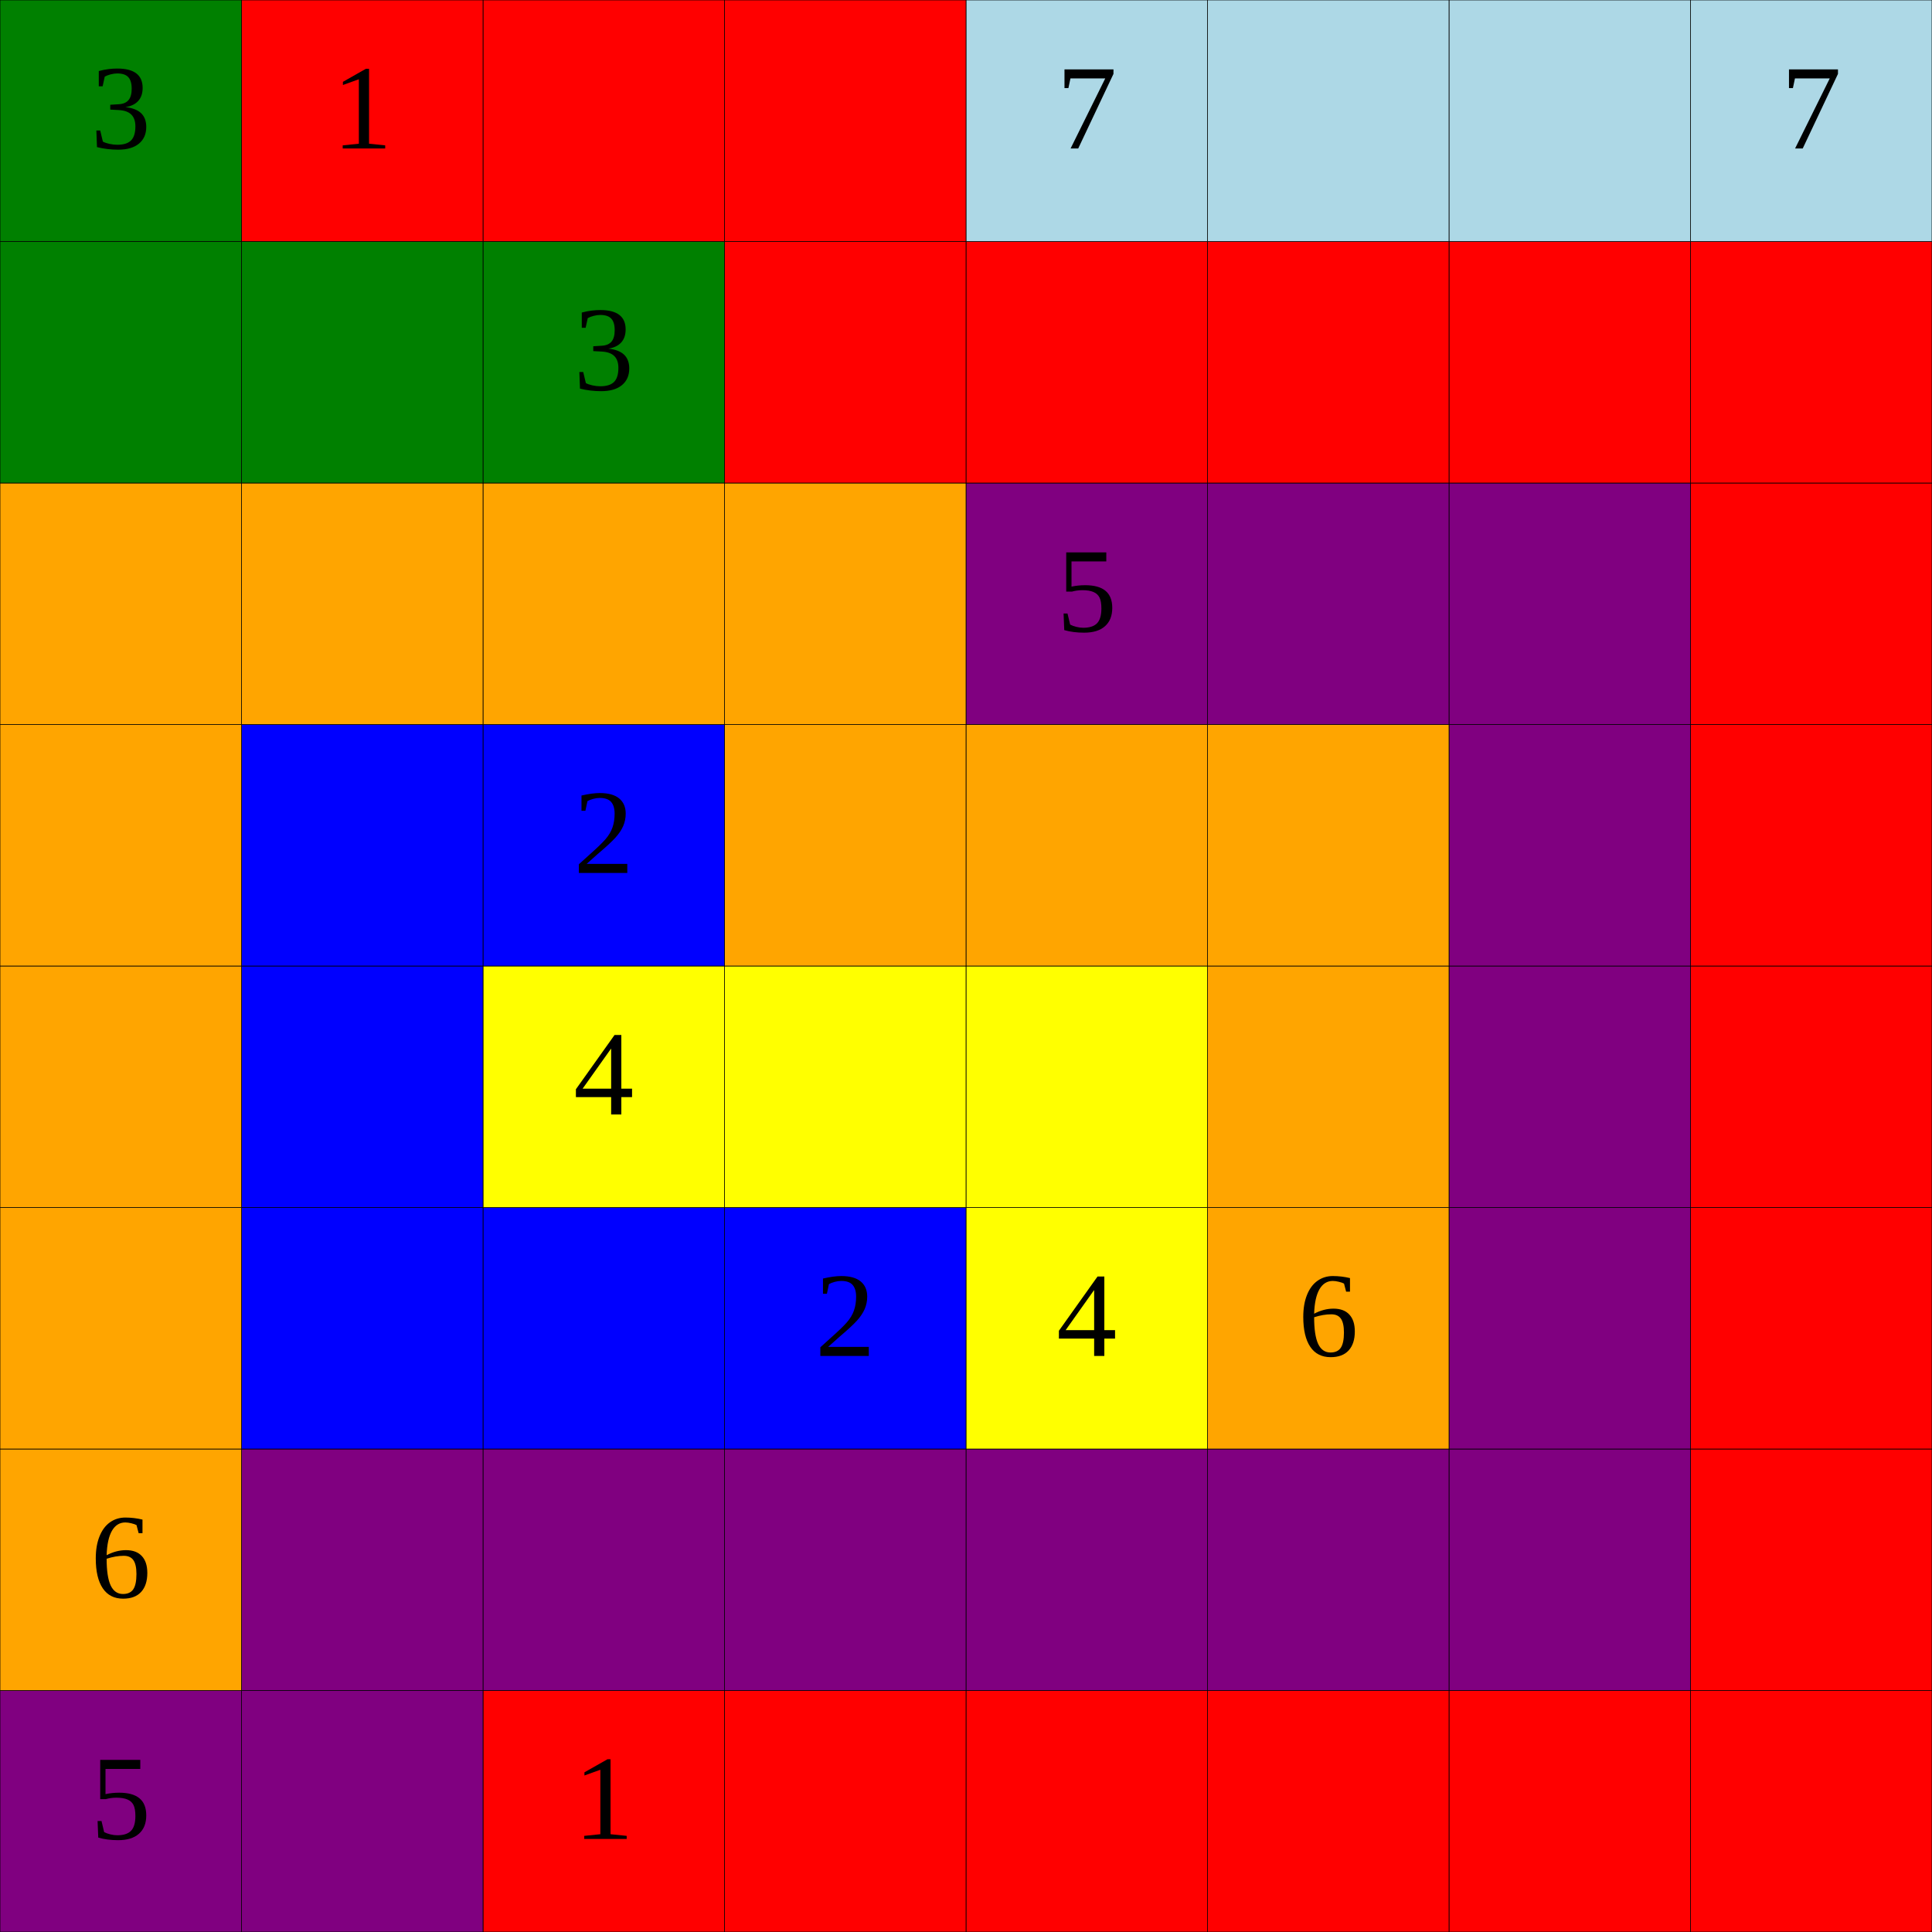
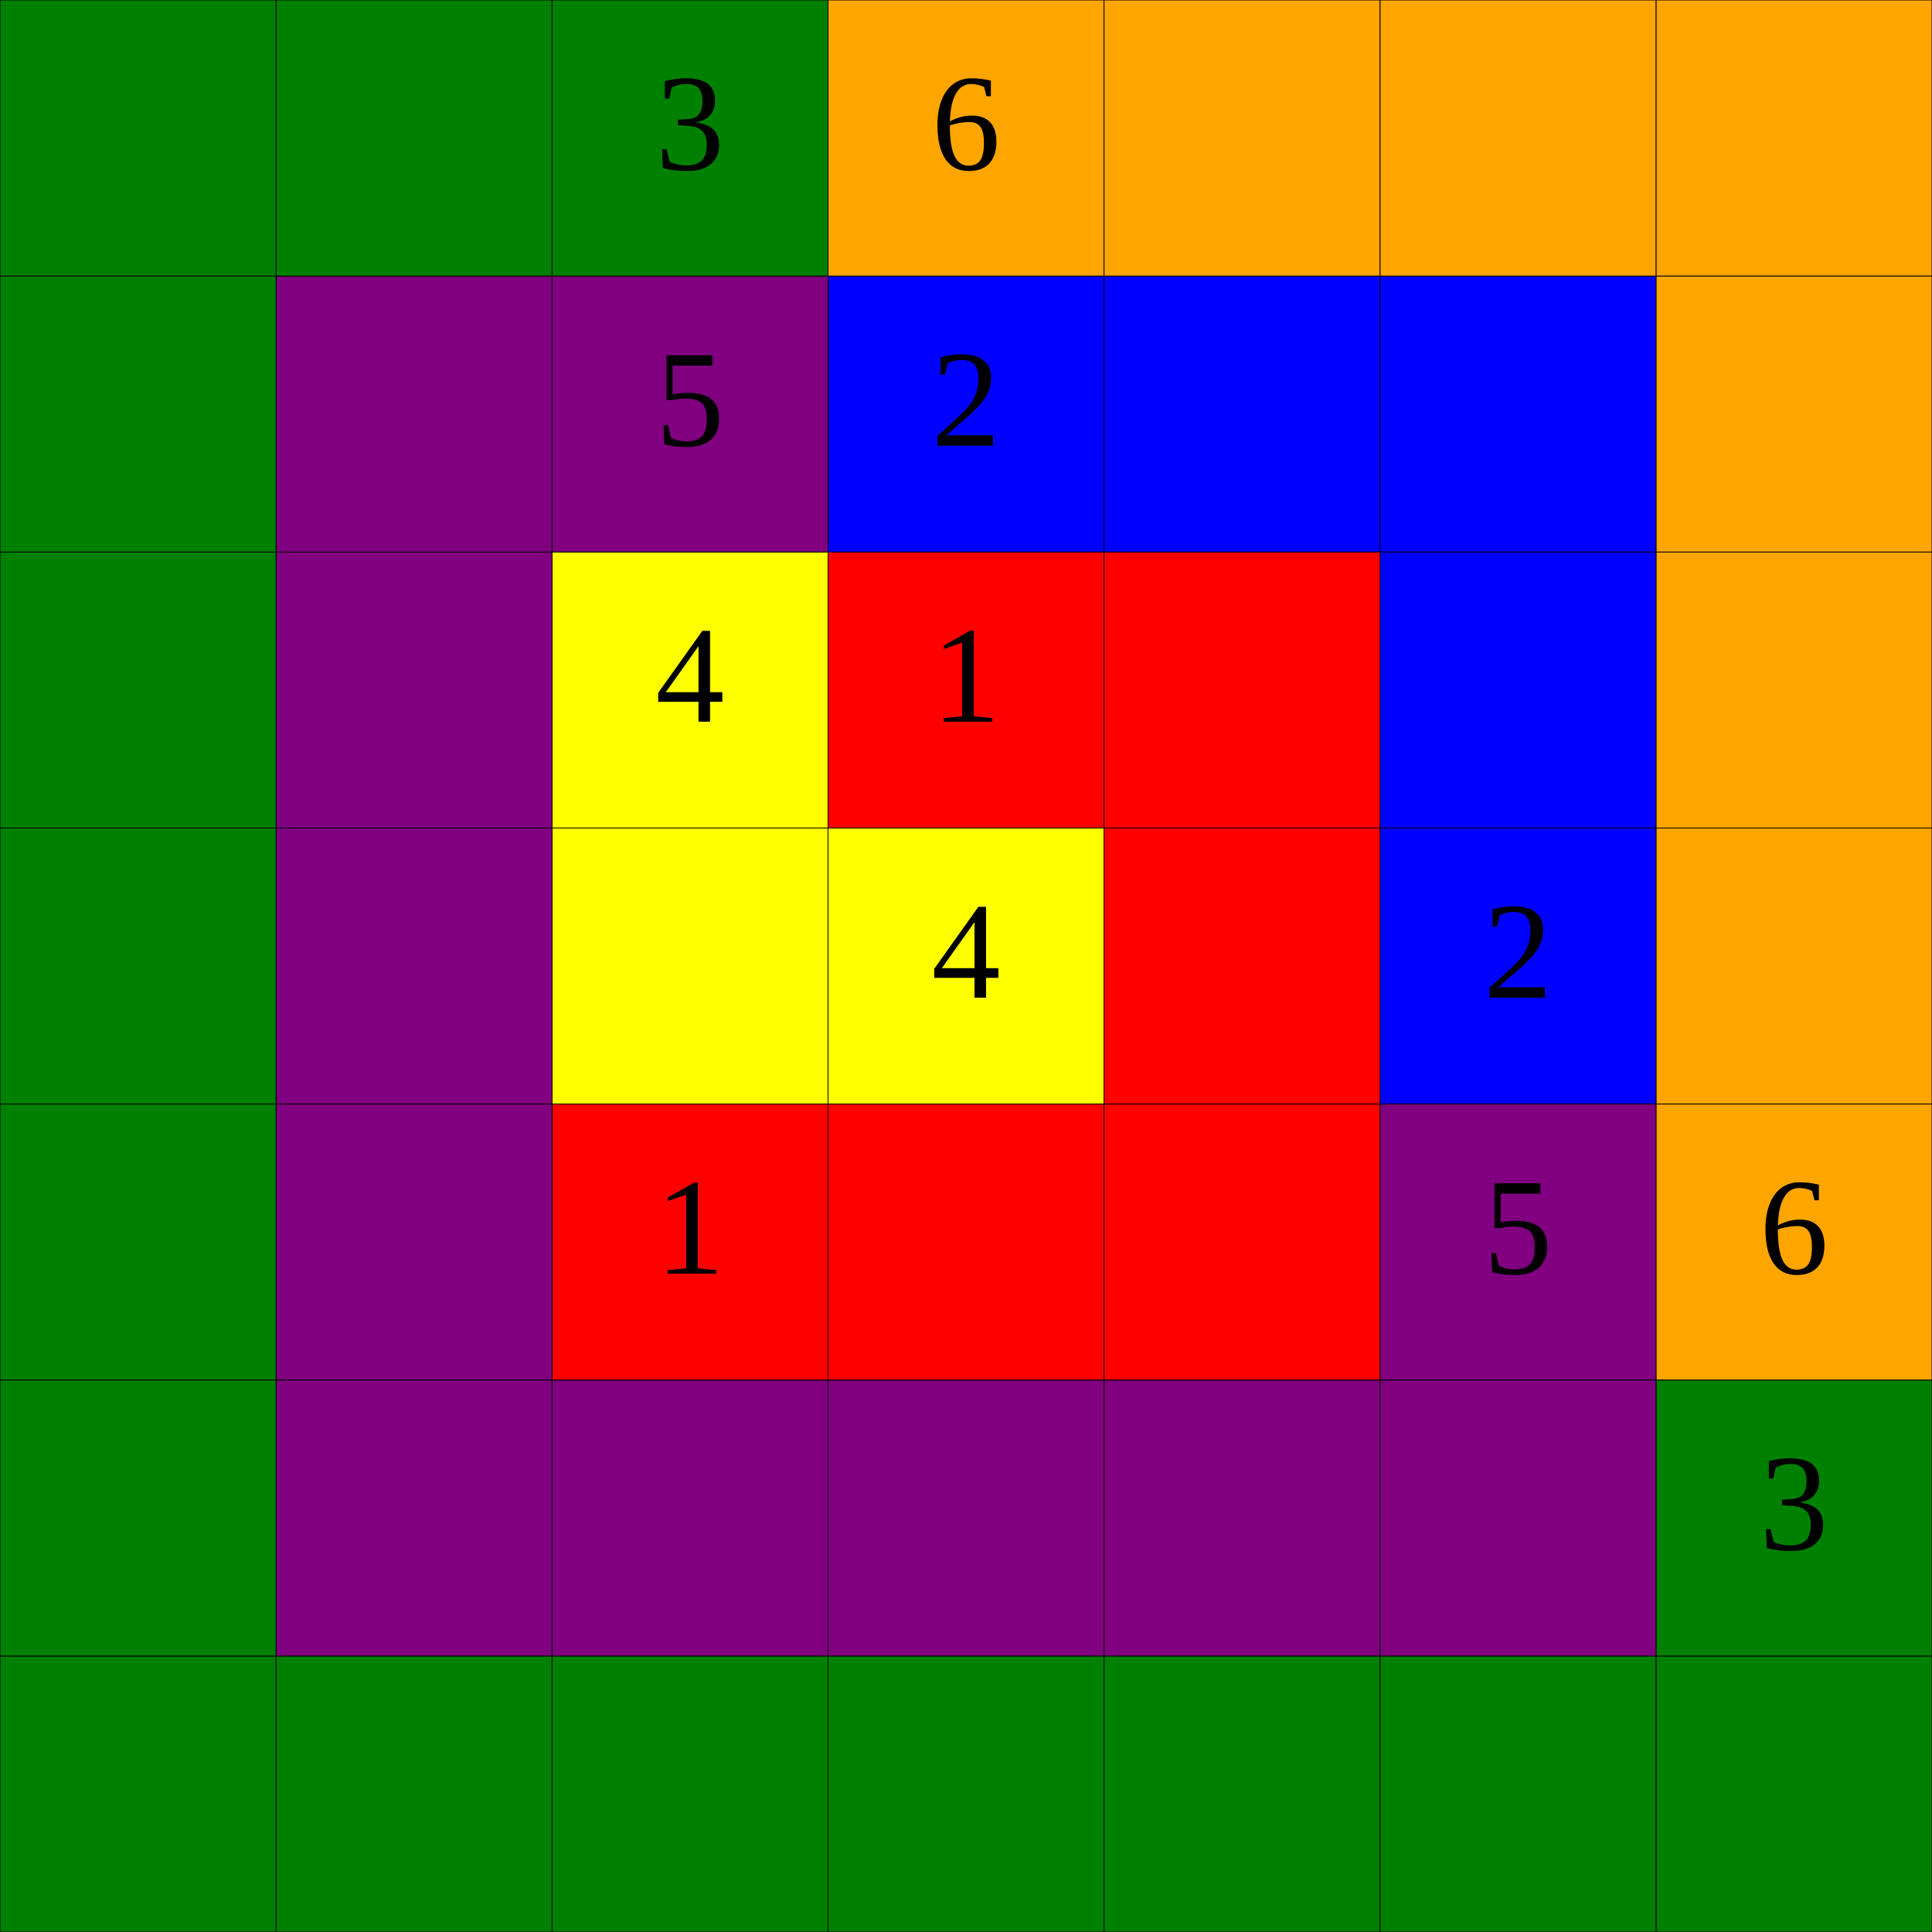
- <svg xmlns="http://www.w3.org/2000/svg" height="400" version="1.1" font-size="1" viewBox="0.0 0.0 400.0 400.0" width="400" stroke-opacity="1" stroke="rgb(0,0,0)">
+ <svg xmlns="http://www.w3.org/2000/svg" height="400" version="1.1" font-size="1" viewBox="0.0 0.0 400 400" width="400" stroke-opacity="1" stroke="rgb(0,0,0)">
  <defs />
-   <g stroke-width="0.125" fill-opacity="1.0" fill="rgb(255,0,0)" stroke-linecap="butt" stroke-linejoin="miter" stroke-opacity="1.0" stroke-miterlimit="10.0" stroke="rgb(0,0,0)">
-     <path d="M 400,400 l -0,-50 h -50 l -0,50 Z" />
+   <g stroke-width="0.163" fill-opacity="1.0" fill="rgb(0,128,0)" stroke-linecap="butt" stroke-linejoin="miter" stroke-opacity="1.0" stroke-miterlimit="10.0" stroke="rgb(0,0,0)">
+     <path d="M 400,400 l -0,-57.143 h -57.143 l -0,57.143 Z" />
  </g>
-   <g stroke-width="0.125" fill-opacity="1.0" fill="rgb(255,0,0)" stroke-linecap="butt" stroke-linejoin="miter" stroke-opacity="1.0" stroke-miterlimit="10.0" stroke="rgb(0,0,0)">
-     <path d="M 350,400 l -0,-50 h -50 l -0,50 Z" />
+   <g stroke-width="0.163" fill-opacity="1.0" fill="rgb(0,128,0)" stroke-linecap="butt" stroke-linejoin="miter" stroke-opacity="1.0" stroke-miterlimit="10.0" stroke="rgb(0,0,0)">
+     <path d="M 342.857,400 l -0,-57.143 h -57.143 l -0,57.143 Z" />
  </g>
-   <g stroke-width="0.125" fill-opacity="1.0" fill="rgb(255,0,0)" stroke-linecap="butt" stroke-linejoin="miter" stroke-opacity="1.0" stroke-miterlimit="10.0" stroke="rgb(0,0,0)">
-     <path d="M 300,400 l -0,-50 h -50 l -0,50 Z" />
+   <g stroke-width="0.163" fill-opacity="1.0" fill="rgb(0,128,0)" stroke-linecap="butt" stroke-linejoin="miter" stroke-opacity="1.0" stroke-miterlimit="10.0" stroke="rgb(0,0,0)">
+     <path d="M 285.714,400 l -0,-57.143 h -57.143 l -0,57.143 Z" />
  </g>
-   <g stroke-width="0.125" fill-opacity="1.0" fill="rgb(255,0,0)" stroke-linecap="butt" stroke-linejoin="miter" stroke-opacity="1.0" stroke-miterlimit="10.0" stroke="rgb(0,0,0)">
-     <path d="M 250,400 l -0,-50 h -50 l -0,50 Z" />
+   <g stroke-width="0.163" fill-opacity="1.0" fill="rgb(0,128,0)" stroke-linecap="butt" stroke-linejoin="miter" stroke-opacity="1.0" stroke-miterlimit="10.0" stroke="rgb(0,0,0)">
+     <path d="M 228.571,400 l -0,-57.143 h -57.143 l -0,57.143 Z" />
  </g>
-   <g stroke-width="0.125" fill-opacity="1.0" fill="rgb(255,0,0)" stroke-linecap="butt" stroke-linejoin="miter" stroke-opacity="1.0" stroke-miterlimit="10.0" stroke="rgb(0,0,0)">
-     <path d="M 200,400 l -0,-50 h -50 l -0,50 Z" />
+   <g stroke-width="0.163" fill-opacity="1.0" fill="rgb(0,128,0)" stroke-linecap="butt" stroke-linejoin="miter" stroke-opacity="1.0" stroke-miterlimit="10.0" stroke="rgb(0,0,0)">
+     <path d="M 171.429,400 l -0,-57.143 h -57.143 l -0,57.143 Z" />
  </g>
-   <g stroke-width="0.125" fill-opacity="1.0" fill="rgb(255,0,0)" stroke-linecap="butt" stroke-linejoin="miter" stroke-opacity="1.0" stroke-miterlimit="10.0" stroke="rgb(0,0,0)">
-     <path d="M 150,400 l -0,-50 h -50 l -0,50 Z" />
+   <g stroke-width="0.163" fill-opacity="1.0" fill="rgb(0,128,0)" stroke-linecap="butt" stroke-linejoin="miter" stroke-opacity="1.0" stroke-miterlimit="10.0" stroke="rgb(0,0,0)">
+     <path d="M 114.286,400 l -0,-57.143 h -57.143 l -0,57.143 Z" />
  </g>
-   <g stroke-width="1.6" fill-opacity="1.0" fill="rgb(0,0,0)" font-size="25.0px" stroke-linecap="butt" stroke-linejoin="miter" stroke-opacity="1.0" stroke-miterlimit="10.0" stroke="rgb(0,0,0)">
-     <text dominant-baseline="middle" transform="matrix(1,0,0,1,125,375)" text-anchor="middle" stroke="none">1</text>
+   <g stroke-width="0.163" fill-opacity="1.0" fill="rgb(0,128,0)" stroke-linecap="butt" stroke-linejoin="miter" stroke-opacity="1.0" stroke-miterlimit="10.0" stroke="rgb(0,0,0)">
+     <path d="M 57.143,400 l -0,-57.143 h -57.143 l -0,57.143 Z" />
  </g>
-   <g stroke-width="0.125" fill-opacity="1.0" fill="rgb(128,0,128)" stroke-linecap="butt" stroke-linejoin="miter" stroke-opacity="1.0" stroke-miterlimit="10.0" stroke="rgb(0,0,0)">
-     <path d="M 100,400 l -0,-50 h -50 l -0,50 Z" />
+   <g stroke-width="0.163" fill-opacity="1.0" fill="rgb(0,128,0)" stroke-linecap="butt" stroke-linejoin="miter" stroke-opacity="1.0" stroke-miterlimit="10.0" stroke="rgb(0,0,0)">
+     <path d="M 400,342.857 l -0,-57.143 h -57.143 l -0,57.143 Z" />
  </g>
-   <g stroke-width="0.125" fill-opacity="1.0" fill="rgb(128,0,128)" stroke-linecap="butt" stroke-linejoin="miter" stroke-opacity="1.0" stroke-miterlimit="10.0" stroke="rgb(0,0,0)">
-     <path d="M 50,400 l -0,-50 h -50 l -0,50 Z" />
+   <g stroke-width="1.6" fill-opacity="1.0" fill="rgb(0,0,0)" font-size="28.571px" stroke-linecap="butt" stroke-linejoin="miter" stroke-opacity="1.0" stroke-miterlimit="10.0" stroke="rgb(0,0,0)">
+     <text dominant-baseline="middle" transform="matrix(1,0,0,1,371.4286,314.2857)" text-anchor="middle" stroke="none">3</text>
  </g>
-   <g stroke-width="1.6" fill-opacity="1.0" fill="rgb(0,0,0)" font-size="25.0px" stroke-linecap="butt" stroke-linejoin="miter" stroke-opacity="1.0" stroke-miterlimit="10.0" stroke="rgb(0,0,0)">
-     <text dominant-baseline="middle" transform="matrix(1,0,0,1,25,375)" text-anchor="middle" stroke="none">5</text>
+   <g stroke-width="0.163" fill-opacity="1.0" fill="rgb(128,0,128)" stroke-linecap="butt" stroke-linejoin="miter" stroke-opacity="1.0" stroke-miterlimit="10.0" stroke="rgb(0,0,0)">
+     <path d="M 342.857,342.857 l -0,-57.143 h -57.143 l -0,57.143 Z" />
  </g>
-   <g stroke-width="0.125" fill-opacity="1.0" fill="rgb(255,0,0)" stroke-linecap="butt" stroke-linejoin="miter" stroke-opacity="1.0" stroke-miterlimit="10.0" stroke="rgb(0,0,0)">
-     <path d="M 400,350 l -0,-50 h -50 l -0,50 Z" />
+   <g stroke-width="0.163" fill-opacity="1.0" fill="rgb(128,0,128)" stroke-linecap="butt" stroke-linejoin="miter" stroke-opacity="1.0" stroke-miterlimit="10.0" stroke="rgb(0,0,0)">
+     <path d="M 285.714,342.857 l -0,-57.143 h -57.143 l -0,57.143 Z" />
  </g>
-   <g stroke-width="0.125" fill-opacity="1.0" fill="rgb(128,0,128)" stroke-linecap="butt" stroke-linejoin="miter" stroke-opacity="1.0" stroke-miterlimit="10.0" stroke="rgb(0,0,0)">
-     <path d="M 350,350 l -0,-50 h -50 l -0,50 Z" />
+   <g stroke-width="0.163" fill-opacity="1.0" fill="rgb(128,0,128)" stroke-linecap="butt" stroke-linejoin="miter" stroke-opacity="1.0" stroke-miterlimit="10.0" stroke="rgb(0,0,0)">
+     <path d="M 228.571,342.857 l -0,-57.143 h -57.143 l -0,57.143 Z" />
  </g>
-   <g stroke-width="0.125" fill-opacity="1.0" fill="rgb(128,0,128)" stroke-linecap="butt" stroke-linejoin="miter" stroke-opacity="1.0" stroke-miterlimit="10.0" stroke="rgb(0,0,0)">
-     <path d="M 300,350 l -0,-50 h -50 l -0,50 Z" />
+   <g stroke-width="0.163" fill-opacity="1.0" fill="rgb(128,0,128)" stroke-linecap="butt" stroke-linejoin="miter" stroke-opacity="1.0" stroke-miterlimit="10.0" stroke="rgb(0,0,0)">
+     <path d="M 171.429,342.857 l -0,-57.143 h -57.143 l -0,57.143 Z" />
  </g>
-   <g stroke-width="0.125" fill-opacity="1.0" fill="rgb(128,0,128)" stroke-linecap="butt" stroke-linejoin="miter" stroke-opacity="1.0" stroke-miterlimit="10.0" stroke="rgb(0,0,0)">
-     <path d="M 250,350 l -0,-50 h -50 l -0,50 Z" />
+   <g stroke-width="0.163" fill-opacity="1.0" fill="rgb(128,0,128)" stroke-linecap="butt" stroke-linejoin="miter" stroke-opacity="1.0" stroke-miterlimit="10.0" stroke="rgb(0,0,0)">
+     <path d="M 114.286,342.857 l -0,-57.143 h -57.143 l -0,57.143 Z" />
  </g>
-   <g stroke-width="0.125" fill-opacity="1.0" fill="rgb(128,0,128)" stroke-linecap="butt" stroke-linejoin="miter" stroke-opacity="1.0" stroke-miterlimit="10.0" stroke="rgb(0,0,0)">
-     <path d="M 200,350 l -0,-50 h -50 l -0,50 Z" />
+   <g stroke-width="0.163" fill-opacity="1.0" fill="rgb(0,128,0)" stroke-linecap="butt" stroke-linejoin="miter" stroke-opacity="1.0" stroke-miterlimit="10.0" stroke="rgb(0,0,0)">
+     <path d="M 57.143,342.857 l -0,-57.143 h -57.143 l -0,57.143 Z" />
  </g>
-   <g stroke-width="0.125" fill-opacity="1.0" fill="rgb(128,0,128)" stroke-linecap="butt" stroke-linejoin="miter" stroke-opacity="1.0" stroke-miterlimit="10.0" stroke="rgb(0,0,0)">
-     <path d="M 150,350 l -0,-50 h -50 l -0,50 Z" />
+   <g stroke-width="0.163" fill-opacity="1.0" fill="rgb(255,165,0)" stroke-linecap="butt" stroke-linejoin="miter" stroke-opacity="1.0" stroke-miterlimit="10.0" stroke="rgb(0,0,0)">
+     <path d="M 400,285.714 l -0,-57.143 h -57.143 l -0,57.143 Z" />
  </g>
-   <g stroke-width="0.125" fill-opacity="1.0" fill="rgb(128,0,128)" stroke-linecap="butt" stroke-linejoin="miter" stroke-opacity="1.0" stroke-miterlimit="10.0" stroke="rgb(0,0,0)">
-     <path d="M 100,350 l -0,-50 h -50 l -0,50 Z" />
+   <g stroke-width="1.6" fill-opacity="1.0" fill="rgb(0,0,0)" font-size="28.571px" stroke-linecap="butt" stroke-linejoin="miter" stroke-opacity="1.0" stroke-miterlimit="10.0" stroke="rgb(0,0,0)">
+     <text dominant-baseline="middle" transform="matrix(1,0,0,1,371.4286,257.1429)" text-anchor="middle" stroke="none">6</text>
  </g>
-   <g stroke-width="0.125" fill-opacity="1.0" fill="rgb(255,165,0)" stroke-linecap="butt" stroke-linejoin="miter" stroke-opacity="1.0" stroke-miterlimit="10.0" stroke="rgb(0,0,0)">
-     <path d="M 50,350 l -0,-50 h -50 l -0,50 Z" />
+   <g stroke-width="0.163" fill-opacity="1.0" fill="rgb(128,0,128)" stroke-linecap="butt" stroke-linejoin="miter" stroke-opacity="1.0" stroke-miterlimit="10.0" stroke="rgb(0,0,0)">
+     <path d="M 342.857,285.714 l -0,-57.143 h -57.143 l -0,57.143 Z" />
  </g>
-   <g stroke-width="1.6" fill-opacity="1.0" fill="rgb(0,0,0)" font-size="25.0px" stroke-linecap="butt" stroke-linejoin="miter" stroke-opacity="1.0" stroke-miterlimit="10.0" stroke="rgb(0,0,0)">
-     <text dominant-baseline="middle" transform="matrix(1,0,0,1,25,325)" text-anchor="middle" stroke="none">6</text>
+   <g stroke-width="1.6" fill-opacity="1.0" fill="rgb(0,0,0)" font-size="28.571px" stroke-linecap="butt" stroke-linejoin="miter" stroke-opacity="1.0" stroke-miterlimit="10.0" stroke="rgb(0,0,0)">
+     <text dominant-baseline="middle" transform="matrix(1,0,0,1,314.2857,257.1429)" text-anchor="middle" stroke="none">5</text>
  </g>
-   <g stroke-width="0.125" fill-opacity="1.0" fill="rgb(255,0,0)" stroke-linecap="butt" stroke-linejoin="miter" stroke-opacity="1.0" stroke-miterlimit="10.0" stroke="rgb(0,0,0)">
-     <path d="M 400,300 l -0,-50 h -50 l -0,50 Z" />
+   <g stroke-width="0.163" fill-opacity="1.0" fill="rgb(255,0,0)" stroke-linecap="butt" stroke-linejoin="miter" stroke-opacity="1.0" stroke-miterlimit="10.0" stroke="rgb(0,0,0)">
+     <path d="M 285.714,285.714 l -0,-57.143 h -57.143 l -0,57.143 Z" />
  </g>
-   <g stroke-width="0.125" fill-opacity="1.0" fill="rgb(128,0,128)" stroke-linecap="butt" stroke-linejoin="miter" stroke-opacity="1.0" stroke-miterlimit="10.0" stroke="rgb(0,0,0)">
-     <path d="M 350,300 l -0,-50 h -50 l -0,50 Z" />
+   <g stroke-width="0.163" fill-opacity="1.0" fill="rgb(255,0,0)" stroke-linecap="butt" stroke-linejoin="miter" stroke-opacity="1.0" stroke-miterlimit="10.0" stroke="rgb(0,0,0)">
+     <path d="M 228.571,285.714 l -0,-57.143 h -57.143 l -0,57.143 Z" />
  </g>
-   <g stroke-width="0.125" fill-opacity="1.0" fill="rgb(255,165,0)" stroke-linecap="butt" stroke-linejoin="miter" stroke-opacity="1.0" stroke-miterlimit="10.0" stroke="rgb(0,0,0)">
-     <path d="M 300,300 l -0,-50 h -50 l -0,50 Z" />
+   <g stroke-width="0.163" fill-opacity="1.0" fill="rgb(255,0,0)" stroke-linecap="butt" stroke-linejoin="miter" stroke-opacity="1.0" stroke-miterlimit="10.0" stroke="rgb(0,0,0)">
+     <path d="M 171.429,285.714 l -0,-57.143 h -57.143 l -0,57.143 Z" />
  </g>
-   <g stroke-width="1.6" fill-opacity="1.0" fill="rgb(0,0,0)" font-size="25.0px" stroke-linecap="butt" stroke-linejoin="miter" stroke-opacity="1.0" stroke-miterlimit="10.0" stroke="rgb(0,0,0)">
-     <text dominant-baseline="middle" transform="matrix(1,0,0,1,275,275)" text-anchor="middle" stroke="none">6</text>
+   <g stroke-width="1.6" fill-opacity="1.0" fill="rgb(0,0,0)" font-size="28.571px" stroke-linecap="butt" stroke-linejoin="miter" stroke-opacity="1.0" stroke-miterlimit="10.0" stroke="rgb(0,0,0)">
+     <text dominant-baseline="middle" transform="matrix(1,0,0,1,142.8571,257.1429)" text-anchor="middle" stroke="none">1</text>
  </g>
-   <g stroke-width="0.125" fill-opacity="1.0" fill="rgb(255,255,0)" stroke-linecap="butt" stroke-linejoin="miter" stroke-opacity="1.0" stroke-miterlimit="10.0" stroke="rgb(0,0,0)">
-     <path d="M 250,300 l -0,-50 h -50 l -0,50 Z" />
+   <g stroke-width="0.163" fill-opacity="1.0" fill="rgb(128,0,128)" stroke-linecap="butt" stroke-linejoin="miter" stroke-opacity="1.0" stroke-miterlimit="10.0" stroke="rgb(0,0,0)">
+     <path d="M 114.286,285.714 l -0,-57.143 h -57.143 l -0,57.143 Z" />
  </g>
-   <g stroke-width="1.6" fill-opacity="1.0" fill="rgb(0,0,0)" font-size="25.0px" stroke-linecap="butt" stroke-linejoin="miter" stroke-opacity="1.0" stroke-miterlimit="10.0" stroke="rgb(0,0,0)">
-     <text dominant-baseline="middle" transform="matrix(1,0,0,1,225,275)" text-anchor="middle" stroke="none">4</text>
+   <g stroke-width="0.163" fill-opacity="1.0" fill="rgb(0,128,0)" stroke-linecap="butt" stroke-linejoin="miter" stroke-opacity="1.0" stroke-miterlimit="10.0" stroke="rgb(0,0,0)">
+     <path d="M 57.143,285.714 l -0,-57.143 h -57.143 l -0,57.143 Z" />
  </g>
-   <g stroke-width="0.125" fill-opacity="1.0" fill="rgb(0,0,255)" stroke-linecap="butt" stroke-linejoin="miter" stroke-opacity="1.0" stroke-miterlimit="10.0" stroke="rgb(0,0,0)">
-     <path d="M 200,300 l -0,-50 h -50 l -0,50 Z" />
+   <g stroke-width="0.163" fill-opacity="1.0" fill="rgb(255,165,0)" stroke-linecap="butt" stroke-linejoin="miter" stroke-opacity="1.0" stroke-miterlimit="10.0" stroke="rgb(0,0,0)">
+     <path d="M 400,228.571 l -0,-57.143 h -57.143 l -0,57.143 Z" />
  </g>
-   <g stroke-width="1.6" fill-opacity="1.0" fill="rgb(0,0,0)" font-size="25.0px" stroke-linecap="butt" stroke-linejoin="miter" stroke-opacity="1.0" stroke-miterlimit="10.0" stroke="rgb(0,0,0)">
-     <text dominant-baseline="middle" transform="matrix(1,0,0,1,175,275)" text-anchor="middle" stroke="none">2</text>
+   <g stroke-width="0.163" fill-opacity="1.0" fill="rgb(0,0,255)" stroke-linecap="butt" stroke-linejoin="miter" stroke-opacity="1.0" stroke-miterlimit="10.0" stroke="rgb(0,0,0)">
+     <path d="M 342.857,228.571 l -0,-57.143 h -57.143 l -0,57.143 Z" />
  </g>
-   <g stroke-width="0.125" fill-opacity="1.0" fill="rgb(0,0,255)" stroke-linecap="butt" stroke-linejoin="miter" stroke-opacity="1.0" stroke-miterlimit="10.0" stroke="rgb(0,0,0)">
-     <path d="M 150,300 l -0,-50 h -50 l -0,50 Z" />
+   <g stroke-width="1.6" fill-opacity="1.0" fill="rgb(0,0,0)" font-size="28.571px" stroke-linecap="butt" stroke-linejoin="miter" stroke-opacity="1.0" stroke-miterlimit="10.0" stroke="rgb(0,0,0)">
+     <text dominant-baseline="middle" transform="matrix(1,0,0,1,314.2857,200)" text-anchor="middle" stroke="none">2</text>
  </g>
-   <g stroke-width="0.125" fill-opacity="1.0" fill="rgb(0,0,255)" stroke-linecap="butt" stroke-linejoin="miter" stroke-opacity="1.0" stroke-miterlimit="10.0" stroke="rgb(0,0,0)">
-     <path d="M 100,300 l -0,-50 h -50 l -0,50 Z" />
+   <g stroke-width="0.163" fill-opacity="1.0" fill="rgb(255,0,0)" stroke-linecap="butt" stroke-linejoin="miter" stroke-opacity="1.0" stroke-miterlimit="10.0" stroke="rgb(0,0,0)">
+     <path d="M 285.714,228.571 l -0,-57.143 h -57.143 l -0,57.143 Z" />
  </g>
-   <g stroke-width="0.125" fill-opacity="1.0" fill="rgb(255,165,0)" stroke-linecap="butt" stroke-linejoin="miter" stroke-opacity="1.0" stroke-miterlimit="10.0" stroke="rgb(0,0,0)">
-     <path d="M 50,300 l -0,-50 h -50 l -0,50 Z" />
+   <g stroke-width="0.163" fill-opacity="1.0" fill="rgb(255,255,0)" stroke-linecap="butt" stroke-linejoin="miter" stroke-opacity="1.0" stroke-miterlimit="10.0" stroke="rgb(0,0,0)">
+     <path d="M 228.571,228.571 l -0,-57.143 h -57.143 l -0,57.143 Z" />
  </g>
-   <g stroke-width="0.125" fill-opacity="1.0" fill="rgb(255,0,0)" stroke-linecap="butt" stroke-linejoin="miter" stroke-opacity="1.0" stroke-miterlimit="10.0" stroke="rgb(0,0,0)">
-     <path d="M 400,250 l -0,-50 h -50 l -0,50 Z" />
+   <g stroke-width="1.6" fill-opacity="1.0" fill="rgb(0,0,0)" font-size="28.571px" stroke-linecap="butt" stroke-linejoin="miter" stroke-opacity="1.0" stroke-miterlimit="10.0" stroke="rgb(0,0,0)">
+     <text dominant-baseline="middle" transform="matrix(1,0,0,1,200,200)" text-anchor="middle" stroke="none">4</text>
  </g>
-   <g stroke-width="0.125" fill-opacity="1.0" fill="rgb(128,0,128)" stroke-linecap="butt" stroke-linejoin="miter" stroke-opacity="1.0" stroke-miterlimit="10.0" stroke="rgb(0,0,0)">
-     <path d="M 350,250 l -0,-50 h -50 l -0,50 Z" />
+   <g stroke-width="0.163" fill-opacity="1.0" fill="rgb(255,255,0)" stroke-linecap="butt" stroke-linejoin="miter" stroke-opacity="1.0" stroke-miterlimit="10.0" stroke="rgb(0,0,0)">
+     <path d="M 171.429,228.571 l -0,-57.143 h -57.143 l -0,57.143 Z" />
  </g>
-   <g stroke-width="0.125" fill-opacity="1.0" fill="rgb(255,165,0)" stroke-linecap="butt" stroke-linejoin="miter" stroke-opacity="1.0" stroke-miterlimit="10.0" stroke="rgb(0,0,0)">
-     <path d="M 300,250 l -0,-50 h -50 l -0,50 Z" />
+   <g stroke-width="0.163" fill-opacity="1.0" fill="rgb(128,0,128)" stroke-linecap="butt" stroke-linejoin="miter" stroke-opacity="1.0" stroke-miterlimit="10.0" stroke="rgb(0,0,0)">
+     <path d="M 114.286,228.571 l -0,-57.143 h -57.143 l -0,57.143 Z" />
  </g>
-   <g stroke-width="0.125" fill-opacity="1.0" fill="rgb(255,255,0)" stroke-linecap="butt" stroke-linejoin="miter" stroke-opacity="1.0" stroke-miterlimit="10.0" stroke="rgb(0,0,0)">
-     <path d="M 250,250 l -0,-50 h -50 l -0,50 Z" />
+   <g stroke-width="0.163" fill-opacity="1.0" fill="rgb(0,128,0)" stroke-linecap="butt" stroke-linejoin="miter" stroke-opacity="1.0" stroke-miterlimit="10.0" stroke="rgb(0,0,0)">
+     <path d="M 57.143,228.571 l -0,-57.143 h -57.143 l -0,57.143 Z" />
  </g>
-   <g stroke-width="0.125" fill-opacity="1.0" fill="rgb(255,255,0)" stroke-linecap="butt" stroke-linejoin="miter" stroke-opacity="1.0" stroke-miterlimit="10.0" stroke="rgb(0,0,0)">
-     <path d="M 200,250 l -0,-50 h -50 l -0,50 Z" />
+   <g stroke-width="0.163" fill-opacity="1.0" fill="rgb(255,165,0)" stroke-linecap="butt" stroke-linejoin="miter" stroke-opacity="1.0" stroke-miterlimit="10.0" stroke="rgb(0,0,0)">
+     <path d="M 400,171.429 l -0,-57.143 h -57.143 l -0,57.143 Z" />
  </g>
-   <g stroke-width="0.125" fill-opacity="1.0" fill="rgb(255,255,0)" stroke-linecap="butt" stroke-linejoin="miter" stroke-opacity="1.0" stroke-miterlimit="10.0" stroke="rgb(0,0,0)">
-     <path d="M 150,250 l -0,-50 h -50 l -0,50 Z" />
+   <g stroke-width="0.163" fill-opacity="1.0" fill="rgb(0,0,255)" stroke-linecap="butt" stroke-linejoin="miter" stroke-opacity="1.0" stroke-miterlimit="10.0" stroke="rgb(0,0,0)">
+     <path d="M 342.857,171.429 l -0,-57.143 h -57.143 l -0,57.143 Z" />
  </g>
-   <g stroke-width="1.6" fill-opacity="1.0" fill="rgb(0,0,0)" font-size="25.0px" stroke-linecap="butt" stroke-linejoin="miter" stroke-opacity="1.0" stroke-miterlimit="10.0" stroke="rgb(0,0,0)">
-     <text dominant-baseline="middle" transform="matrix(1,0,0,1,125,225)" text-anchor="middle" stroke="none">4</text>
+   <g stroke-width="0.163" fill-opacity="1.0" fill="rgb(255,0,0)" stroke-linecap="butt" stroke-linejoin="miter" stroke-opacity="1.0" stroke-miterlimit="10.0" stroke="rgb(0,0,0)">
+     <path d="M 285.714,171.429 l -0,-57.143 h -57.143 l -0,57.143 Z" />
  </g>
-   <g stroke-width="0.125" fill-opacity="1.0" fill="rgb(0,0,255)" stroke-linecap="butt" stroke-linejoin="miter" stroke-opacity="1.0" stroke-miterlimit="10.0" stroke="rgb(0,0,0)">
-     <path d="M 100,250 l -0,-50 h -50 l -0,50 Z" />
+   <g stroke-width="0.163" fill-opacity="1.0" fill="rgb(255,0,0)" stroke-linecap="butt" stroke-linejoin="miter" stroke-opacity="1.0" stroke-miterlimit="10.0" stroke="rgb(0,0,0)">
+     <path d="M 228.571,171.429 l -0,-57.143 h -57.143 l -0,57.143 Z" />
  </g>
-   <g stroke-width="0.125" fill-opacity="1.0" fill="rgb(255,165,0)" stroke-linecap="butt" stroke-linejoin="miter" stroke-opacity="1.0" stroke-miterlimit="10.0" stroke="rgb(0,0,0)">
-     <path d="M 50,250 l -0,-50 h -50 l -0,50 Z" />
+   <g stroke-width="1.6" fill-opacity="1.0" fill="rgb(0,0,0)" font-size="28.571px" stroke-linecap="butt" stroke-linejoin="miter" stroke-opacity="1.0" stroke-miterlimit="10.0" stroke="rgb(0,0,0)">
+     <text dominant-baseline="middle" transform="matrix(1,0,0,1,200,142.8571)" text-anchor="middle" stroke="none">1</text>
  </g>
-   <g stroke-width="0.125" fill-opacity="1.0" fill="rgb(255,0,0)" stroke-linecap="butt" stroke-linejoin="miter" stroke-opacity="1.0" stroke-miterlimit="10.0" stroke="rgb(0,0,0)">
-     <path d="M 400,200 l -0,-50 h -50 l -0,50 Z" />
+   <g stroke-width="0.163" fill-opacity="1.0" fill="rgb(255,255,0)" stroke-linecap="butt" stroke-linejoin="miter" stroke-opacity="1.0" stroke-miterlimit="10.0" stroke="rgb(0,0,0)">
+     <path d="M 171.429,171.429 l -0,-57.143 h -57.143 l -0,57.143 Z" />
  </g>
-   <g stroke-width="0.125" fill-opacity="1.0" fill="rgb(128,0,128)" stroke-linecap="butt" stroke-linejoin="miter" stroke-opacity="1.0" stroke-miterlimit="10.0" stroke="rgb(0,0,0)">
-     <path d="M 350,200 l -0,-50 h -50 l -0,50 Z" />
+   <g stroke-width="1.6" fill-opacity="1.0" fill="rgb(0,0,0)" font-size="28.571px" stroke-linecap="butt" stroke-linejoin="miter" stroke-opacity="1.0" stroke-miterlimit="10.0" stroke="rgb(0,0,0)">
+     <text dominant-baseline="middle" transform="matrix(1,0,0,1,142.8571,142.8571)" text-anchor="middle" stroke="none">4</text>
  </g>
-   <g stroke-width="0.125" fill-opacity="1.0" fill="rgb(255,165,0)" stroke-linecap="butt" stroke-linejoin="miter" stroke-opacity="1.0" stroke-miterlimit="10.0" stroke="rgb(0,0,0)">
-     <path d="M 300,200 l -0,-50 h -50 l -0,50 Z" />
+   <g stroke-width="0.163" fill-opacity="1.0" fill="rgb(128,0,128)" stroke-linecap="butt" stroke-linejoin="miter" stroke-opacity="1.0" stroke-miterlimit="10.0" stroke="rgb(0,0,0)">
+     <path d="M 114.286,171.429 l -0,-57.143 h -57.143 l -0,57.143 Z" />
  </g>
-   <g stroke-width="0.125" fill-opacity="1.0" fill="rgb(255,165,0)" stroke-linecap="butt" stroke-linejoin="miter" stroke-opacity="1.0" stroke-miterlimit="10.0" stroke="rgb(0,0,0)">
-     <path d="M 250,200 l -0,-50 h -50 l -0,50 Z" />
+   <g stroke-width="0.163" fill-opacity="1.0" fill="rgb(0,128,0)" stroke-linecap="butt" stroke-linejoin="miter" stroke-opacity="1.0" stroke-miterlimit="10.0" stroke="rgb(0,0,0)">
+     <path d="M 57.143,171.429 l -0,-57.143 h -57.143 l -0,57.143 Z" />
  </g>
-   <g stroke-width="0.125" fill-opacity="1.0" fill="rgb(255,165,0)" stroke-linecap="butt" stroke-linejoin="miter" stroke-opacity="1.0" stroke-miterlimit="10.0" stroke="rgb(0,0,0)">
-     <path d="M 200,200 l -0,-50 h -50 l -0,50 Z" />
+   <g stroke-width="0.163" fill-opacity="1.0" fill="rgb(255,165,0)" stroke-linecap="butt" stroke-linejoin="miter" stroke-opacity="1.0" stroke-miterlimit="10.0" stroke="rgb(0,0,0)">
+     <path d="M 400,114.286 l -0,-57.143 h -57.143 l -0,57.143 Z" />
  </g>
-   <g stroke-width="0.125" fill-opacity="1.0" fill="rgb(0,0,255)" stroke-linecap="butt" stroke-linejoin="miter" stroke-opacity="1.0" stroke-miterlimit="10.0" stroke="rgb(0,0,0)">
-     <path d="M 150,200 l -0,-50 h -50 l -0,50 Z" />
+   <g stroke-width="0.163" fill-opacity="1.0" fill="rgb(0,0,255)" stroke-linecap="butt" stroke-linejoin="miter" stroke-opacity="1.0" stroke-miterlimit="10.0" stroke="rgb(0,0,0)">
+     <path d="M 342.857,114.286 l -0,-57.143 h -57.143 l -0,57.143 Z" />
  </g>
-   <g stroke-width="1.6" fill-opacity="1.0" fill="rgb(0,0,0)" font-size="25.0px" stroke-linecap="butt" stroke-linejoin="miter" stroke-opacity="1.0" stroke-miterlimit="10.0" stroke="rgb(0,0,0)">
-     <text dominant-baseline="middle" transform="matrix(1,0,0,1,125,175)" text-anchor="middle" stroke="none">2</text>
+   <g stroke-width="0.163" fill-opacity="1.0" fill="rgb(0,0,255)" stroke-linecap="butt" stroke-linejoin="miter" stroke-opacity="1.0" stroke-miterlimit="10.0" stroke="rgb(0,0,0)">
+     <path d="M 285.714,114.286 l -0,-57.143 h -57.143 l -0,57.143 Z" />
  </g>
-   <g stroke-width="0.125" fill-opacity="1.0" fill="rgb(0,0,255)" stroke-linecap="butt" stroke-linejoin="miter" stroke-opacity="1.0" stroke-miterlimit="10.0" stroke="rgb(0,0,0)">
-     <path d="M 100,200 l -0,-50 h -50 l -0,50 Z" />
+   <g stroke-width="0.163" fill-opacity="1.0" fill="rgb(0,0,255)" stroke-linecap="butt" stroke-linejoin="miter" stroke-opacity="1.0" stroke-miterlimit="10.0" stroke="rgb(0,0,0)">
+     <path d="M 228.571,114.286 l -0,-57.143 h -57.143 l -0,57.143 Z" />
  </g>
-   <g stroke-width="0.125" fill-opacity="1.0" fill="rgb(255,165,0)" stroke-linecap="butt" stroke-linejoin="miter" stroke-opacity="1.0" stroke-miterlimit="10.0" stroke="rgb(0,0,0)">
-     <path d="M 50,200 l -0,-50 h -50 l -0,50 Z" />
+   <g stroke-width="1.6" fill-opacity="1.0" fill="rgb(0,0,0)" font-size="28.571px" stroke-linecap="butt" stroke-linejoin="miter" stroke-opacity="1.0" stroke-miterlimit="10.0" stroke="rgb(0,0,0)">
+     <text dominant-baseline="middle" transform="matrix(1,0,0,1,200,85.7143)" text-anchor="middle" stroke="none">2</text>
  </g>
-   <g stroke-width="0.125" fill-opacity="1.0" fill="rgb(255,0,0)" stroke-linecap="butt" stroke-linejoin="miter" stroke-opacity="1.0" stroke-miterlimit="10.0" stroke="rgb(0,0,0)">
-     <path d="M 400,150 l -0,-50 h -50 l -0,50 Z" />
+   <g stroke-width="0.163" fill-opacity="1.0" fill="rgb(128,0,128)" stroke-linecap="butt" stroke-linejoin="miter" stroke-opacity="1.0" stroke-miterlimit="10.0" stroke="rgb(0,0,0)">
+     <path d="M 171.429,114.286 l -0,-57.143 h -57.143 l -0,57.143 Z" />
  </g>
-   <g stroke-width="0.125" fill-opacity="1.0" fill="rgb(128,0,128)" stroke-linecap="butt" stroke-linejoin="miter" stroke-opacity="1.0" stroke-miterlimit="10.0" stroke="rgb(0,0,0)">
-     <path d="M 350,150 l -0,-50 h -50 l -0,50 Z" />
+   <g stroke-width="1.6" fill-opacity="1.0" fill="rgb(0,0,0)" font-size="28.571px" stroke-linecap="butt" stroke-linejoin="miter" stroke-opacity="1.0" stroke-miterlimit="10.0" stroke="rgb(0,0,0)">
+     <text dominant-baseline="middle" transform="matrix(1,0,0,1,142.8571,85.7143)" text-anchor="middle" stroke="none">5</text>
  </g>
-   <g stroke-width="0.125" fill-opacity="1.0" fill="rgb(128,0,128)" stroke-linecap="butt" stroke-linejoin="miter" stroke-opacity="1.0" stroke-miterlimit="10.0" stroke="rgb(0,0,0)">
-     <path d="M 300,150 l -0,-50 h -50 l -0,50 Z" />
+   <g stroke-width="0.163" fill-opacity="1.0" fill="rgb(128,0,128)" stroke-linecap="butt" stroke-linejoin="miter" stroke-opacity="1.0" stroke-miterlimit="10.0" stroke="rgb(0,0,0)">
+     <path d="M 114.286,114.286 l -0,-57.143 h -57.143 l -0,57.143 Z" />
  </g>
-   <g stroke-width="0.125" fill-opacity="1.0" fill="rgb(128,0,128)" stroke-linecap="butt" stroke-linejoin="miter" stroke-opacity="1.0" stroke-miterlimit="10.0" stroke="rgb(0,0,0)">
-     <path d="M 250,150 l -0,-50 h -50 l -0,50 Z" />
+   <g stroke-width="0.163" fill-opacity="1.0" fill="rgb(0,128,0)" stroke-linecap="butt" stroke-linejoin="miter" stroke-opacity="1.0" stroke-miterlimit="10.0" stroke="rgb(0,0,0)">
+     <path d="M 57.143,114.286 l -0,-57.143 h -57.143 l -0,57.143 Z" />
  </g>
-   <g stroke-width="1.6" fill-opacity="1.0" fill="rgb(0,0,0)" font-size="25.0px" stroke-linecap="butt" stroke-linejoin="miter" stroke-opacity="1.0" stroke-miterlimit="10.0" stroke="rgb(0,0,0)">
-     <text dominant-baseline="middle" transform="matrix(1,0,0,1,225,125)" text-anchor="middle" stroke="none">5</text>
+   <g stroke-width="0.163" fill-opacity="1.0" fill="rgb(255,165,0)" stroke-linecap="butt" stroke-linejoin="miter" stroke-opacity="1.0" stroke-miterlimit="10.0" stroke="rgb(0,0,0)">
+     <path d="M 400,57.143 l -0,-57.143 h -57.143 l -0,57.143 Z" />
  </g>
-   <g stroke-width="0.125" fill-opacity="1.0" fill="rgb(255,165,0)" stroke-linecap="butt" stroke-linejoin="miter" stroke-opacity="1.0" stroke-miterlimit="10.0" stroke="rgb(0,0,0)">
-     <path d="M 200,150 l -0,-50 h -50 l -0,50 Z" />
+   <g stroke-width="0.163" fill-opacity="1.0" fill="rgb(255,165,0)" stroke-linecap="butt" stroke-linejoin="miter" stroke-opacity="1.0" stroke-miterlimit="10.0" stroke="rgb(0,0,0)">
+     <path d="M 342.857,57.143 l -0,-57.143 h -57.143 l -0,57.143 Z" />
  </g>
-   <g stroke-width="0.125" fill-opacity="1.0" fill="rgb(255,165,0)" stroke-linecap="butt" stroke-linejoin="miter" stroke-opacity="1.0" stroke-miterlimit="10.0" stroke="rgb(0,0,0)">
-     <path d="M 150,150 l -0,-50 h -50 l -0,50 Z" />
+   <g stroke-width="0.163" fill-opacity="1.0" fill="rgb(255,165,0)" stroke-linecap="butt" stroke-linejoin="miter" stroke-opacity="1.0" stroke-miterlimit="10.0" stroke="rgb(0,0,0)">
+     <path d="M 285.714,57.143 l -0,-57.143 h -57.143 l -0,57.143 Z" />
  </g>
-   <g stroke-width="0.125" fill-opacity="1.0" fill="rgb(255,165,0)" stroke-linecap="butt" stroke-linejoin="miter" stroke-opacity="1.0" stroke-miterlimit="10.0" stroke="rgb(0,0,0)">
-     <path d="M 100,150 l -0,-50 h -50 l -0,50 Z" />
+   <g stroke-width="0.163" fill-opacity="1.0" fill="rgb(255,165,0)" stroke-linecap="butt" stroke-linejoin="miter" stroke-opacity="1.0" stroke-miterlimit="10.0" stroke="rgb(0,0,0)">
+     <path d="M 228.571,57.143 l -0,-57.143 h -57.143 l -0,57.143 Z" />
  </g>
-   <g stroke-width="0.125" fill-opacity="1.0" fill="rgb(255,165,0)" stroke-linecap="butt" stroke-linejoin="miter" stroke-opacity="1.0" stroke-miterlimit="10.0" stroke="rgb(0,0,0)">
-     <path d="M 50,150 l -0,-50 h -50 l -0,50 Z" />
+   <g stroke-width="1.6" fill-opacity="1.0" fill="rgb(0,0,0)" font-size="28.571px" stroke-linecap="butt" stroke-linejoin="miter" stroke-opacity="1.0" stroke-miterlimit="10.0" stroke="rgb(0,0,0)">
+     <text dominant-baseline="middle" transform="matrix(1,0,0,1,200,28.5714)" text-anchor="middle" stroke="none">6</text>
  </g>
-   <g stroke-width="0.125" fill-opacity="1.0" fill="rgb(255,0,0)" stroke-linecap="butt" stroke-linejoin="miter" stroke-opacity="1.0" stroke-miterlimit="10.0" stroke="rgb(0,0,0)">
-     <path d="M 400,100 l -0,-50 h -50 l -0,50 Z" />
+   <g stroke-width="0.163" fill-opacity="1.0" fill="rgb(0,128,0)" stroke-linecap="butt" stroke-linejoin="miter" stroke-opacity="1.0" stroke-miterlimit="10.0" stroke="rgb(0,0,0)">
+     <path d="M 171.429,57.143 l -0,-57.143 h -57.143 l -0,57.143 Z" />
  </g>
-   <g stroke-width="0.125" fill-opacity="1.0" fill="rgb(255,0,0)" stroke-linecap="butt" stroke-linejoin="miter" stroke-opacity="1.0" stroke-miterlimit="10.0" stroke="rgb(0,0,0)">
-     <path d="M 350,100 l -0,-50 h -50 l -0,50 Z" />
+   <g stroke-width="1.6" fill-opacity="1.0" fill="rgb(0,0,0)" font-size="28.571px" stroke-linecap="butt" stroke-linejoin="miter" stroke-opacity="1.0" stroke-miterlimit="10.0" stroke="rgb(0,0,0)">
+     <text dominant-baseline="middle" transform="matrix(1,0,0,1,142.8571,28.5714)" text-anchor="middle" stroke="none">3</text>
  </g>
-   <g stroke-width="0.125" fill-opacity="1.0" fill="rgb(255,0,0)" stroke-linecap="butt" stroke-linejoin="miter" stroke-opacity="1.0" stroke-miterlimit="10.0" stroke="rgb(0,0,0)">
-     <path d="M 300,100 l -0,-50 h -50 l -0,50 Z" />
+   <g stroke-width="0.163" fill-opacity="1.0" fill="rgb(0,128,0)" stroke-linecap="butt" stroke-linejoin="miter" stroke-opacity="1.0" stroke-miterlimit="10.0" stroke="rgb(0,0,0)">
+     <path d="M 114.286,57.143 l -0,-57.143 h -57.143 l -0,57.143 Z" />
  </g>
-   <g stroke-width="0.125" fill-opacity="1.0" fill="rgb(255,0,0)" stroke-linecap="butt" stroke-linejoin="miter" stroke-opacity="1.0" stroke-miterlimit="10.0" stroke="rgb(0,0,0)">
-     <path d="M 250,100 l -0,-50 h -50 l -0,50 Z" />
-   </g>
-   <g stroke-width="0.125" fill-opacity="1.0" fill="rgb(255,0,0)" stroke-linecap="butt" stroke-linejoin="miter" stroke-opacity="1.0" stroke-miterlimit="10.0" stroke="rgb(0,0,0)">
-     <path d="M 200,100 l -0,-50 h -50 l -0,50 Z" />
-   </g>
-   <g stroke-width="0.125" fill-opacity="1.0" fill="rgb(0,128,0)" stroke-linecap="butt" stroke-linejoin="miter" stroke-opacity="1.0" stroke-miterlimit="10.0" stroke="rgb(0,0,0)">
-     <path d="M 150,100 l -0,-50 h -50 l -0,50 Z" />
-   </g>
-   <g stroke-width="1.6" fill-opacity="1.0" fill="rgb(0,0,0)" font-size="25.0px" stroke-linecap="butt" stroke-linejoin="miter" stroke-opacity="1.0" stroke-miterlimit="10.0" stroke="rgb(0,0,0)">
-     <text dominant-baseline="middle" transform="matrix(1,0,0,1,125,75)" text-anchor="middle" stroke="none">3</text>
-   </g>
-   <g stroke-width="0.125" fill-opacity="1.0" fill="rgb(0,128,0)" stroke-linecap="butt" stroke-linejoin="miter" stroke-opacity="1.0" stroke-miterlimit="10.0" stroke="rgb(0,0,0)">
-     <path d="M 100,100 l -0,-50 h -50 l -0,50 Z" />
-   </g>
-   <g stroke-width="0.125" fill-opacity="1.0" fill="rgb(0,128,0)" stroke-linecap="butt" stroke-linejoin="miter" stroke-opacity="1.0" stroke-miterlimit="10.0" stroke="rgb(0,0,0)">
-     <path d="M 50,100 l -0,-50 h -50 l -0,50 Z" />
-   </g>
-   <g stroke-width="0.125" fill-opacity="1.0" fill="rgb(173,216,230)" stroke-linecap="butt" stroke-linejoin="miter" stroke-opacity="1.0" stroke-miterlimit="10.0" stroke="rgb(0,0,0)">
-     <path d="M 400,50 l -0,-50 h -50 l -0,50 Z" />
-   </g>
-   <g stroke-width="1.6" fill-opacity="1.0" fill="rgb(0,0,0)" font-size="25.0px" stroke-linecap="butt" stroke-linejoin="miter" stroke-opacity="1.0" stroke-miterlimit="10.0" stroke="rgb(0,0,0)">
-     <text dominant-baseline="middle" transform="matrix(1,0,0,1,375,25)" text-anchor="middle" stroke="none">7</text>
-   </g>
-   <g stroke-width="0.125" fill-opacity="1.0" fill="rgb(173,216,230)" stroke-linecap="butt" stroke-linejoin="miter" stroke-opacity="1.0" stroke-miterlimit="10.0" stroke="rgb(0,0,0)">
-     <path d="M 350,50 l -0,-50 h -50 l -0,50 Z" />
-   </g>
-   <g stroke-width="0.125" fill-opacity="1.0" fill="rgb(173,216,230)" stroke-linecap="butt" stroke-linejoin="miter" stroke-opacity="1.0" stroke-miterlimit="10.0" stroke="rgb(0,0,0)">
-     <path d="M 300,50 l -0,-50 h -50 l -0,50 Z" />
-   </g>
-   <g stroke-width="0.125" fill-opacity="1.0" fill="rgb(173,216,230)" stroke-linecap="butt" stroke-linejoin="miter" stroke-opacity="1.0" stroke-miterlimit="10.0" stroke="rgb(0,0,0)">
-     <path d="M 250,50 l -0,-50 h -50 l -0,50 Z" />
-   </g>
-   <g stroke-width="1.6" fill-opacity="1.0" fill="rgb(0,0,0)" font-size="25.0px" stroke-linecap="butt" stroke-linejoin="miter" stroke-opacity="1.0" stroke-miterlimit="10.0" stroke="rgb(0,0,0)">
-     <text dominant-baseline="middle" transform="matrix(1,0,0,1,225,25)" text-anchor="middle" stroke="none">7</text>
-   </g>
-   <g stroke-width="0.125" fill-opacity="1.0" fill="rgb(255,0,0)" stroke-linecap="butt" stroke-linejoin="miter" stroke-opacity="1.0" stroke-miterlimit="10.0" stroke="rgb(0,0,0)">
-     <path d="M 200,50 l -0,-50 h -50 l -0,50 Z" />
-   </g>
-   <g stroke-width="0.125" fill-opacity="1.0" fill="rgb(255,0,0)" stroke-linecap="butt" stroke-linejoin="miter" stroke-opacity="1.0" stroke-miterlimit="10.0" stroke="rgb(0,0,0)">
-     <path d="M 150,50 l -0,-50 h -50 l -0,50 Z" />
-   </g>
-   <g stroke-width="0.125" fill-opacity="1.0" fill="rgb(255,0,0)" stroke-linecap="butt" stroke-linejoin="miter" stroke-opacity="1.0" stroke-miterlimit="10.0" stroke="rgb(0,0,0)">
-     <path d="M 100,50 l -0,-50 h -50 l -0,50 Z" />
-   </g>
-   <g stroke-width="1.6" fill-opacity="1.0" fill="rgb(0,0,0)" font-size="25.0px" stroke-linecap="butt" stroke-linejoin="miter" stroke-opacity="1.0" stroke-miterlimit="10.0" stroke="rgb(0,0,0)">
-     <text dominant-baseline="middle" transform="matrix(1,0,0,1,75,25)" text-anchor="middle" stroke="none">1</text>
-   </g>
-   <g stroke-width="0.125" fill-opacity="1.0" fill="rgb(0,128,0)" stroke-linecap="butt" stroke-linejoin="miter" stroke-opacity="1.0" stroke-miterlimit="10.0" stroke="rgb(0,0,0)">
-     <path d="M 50,50 l -0,-50 h -50 l -0,50 Z" />
-   </g>
-   <g stroke-width="1.6" fill-opacity="1.0" fill="rgb(0,0,0)" font-size="25.0px" stroke-linecap="butt" stroke-linejoin="miter" stroke-opacity="1.0" stroke-miterlimit="10.0" stroke="rgb(0,0,0)">
-     <text dominant-baseline="middle" transform="matrix(1,0,0,1,25,25)" text-anchor="middle" stroke="none">3</text>
+   <g stroke-width="0.163" fill-opacity="1.0" fill="rgb(0,128,0)" stroke-linecap="butt" stroke-linejoin="miter" stroke-opacity="1.0" stroke-miterlimit="10.0" stroke="rgb(0,0,0)">
+     <path d="M 57.143,57.143 l -0,-57.143 h -57.143 l -0,57.143 Z" />
  </g>
</svg>
